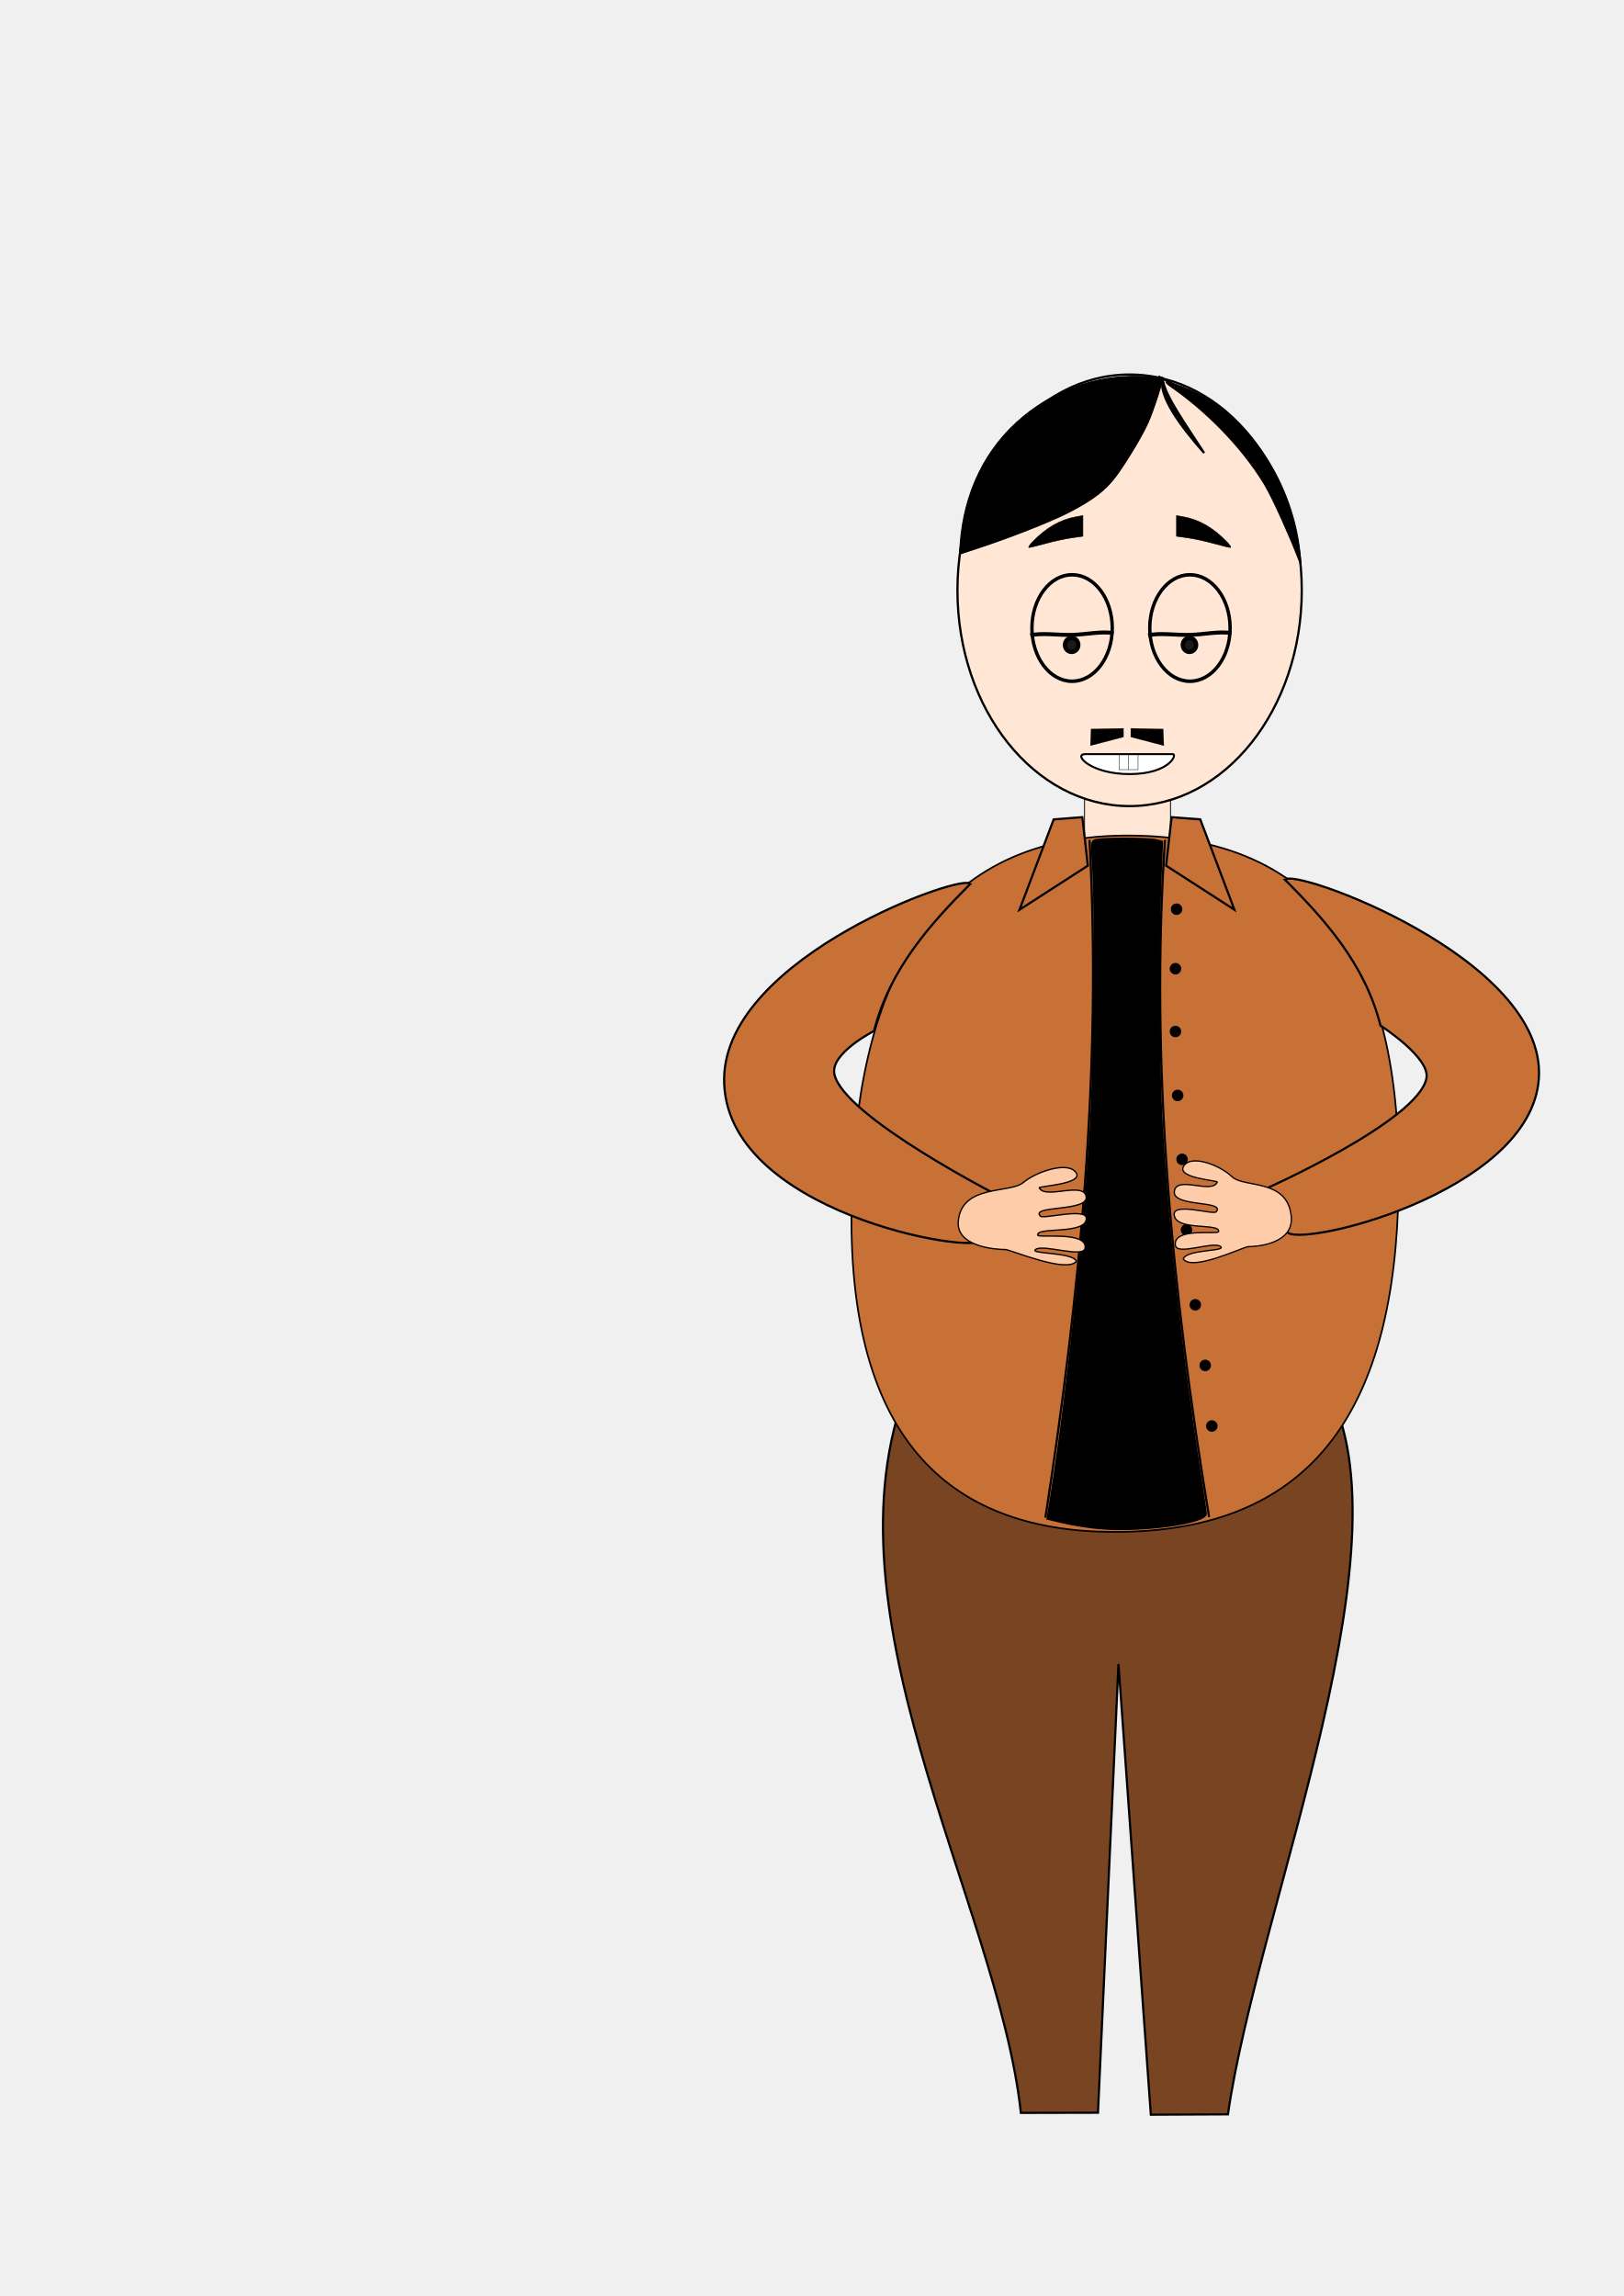
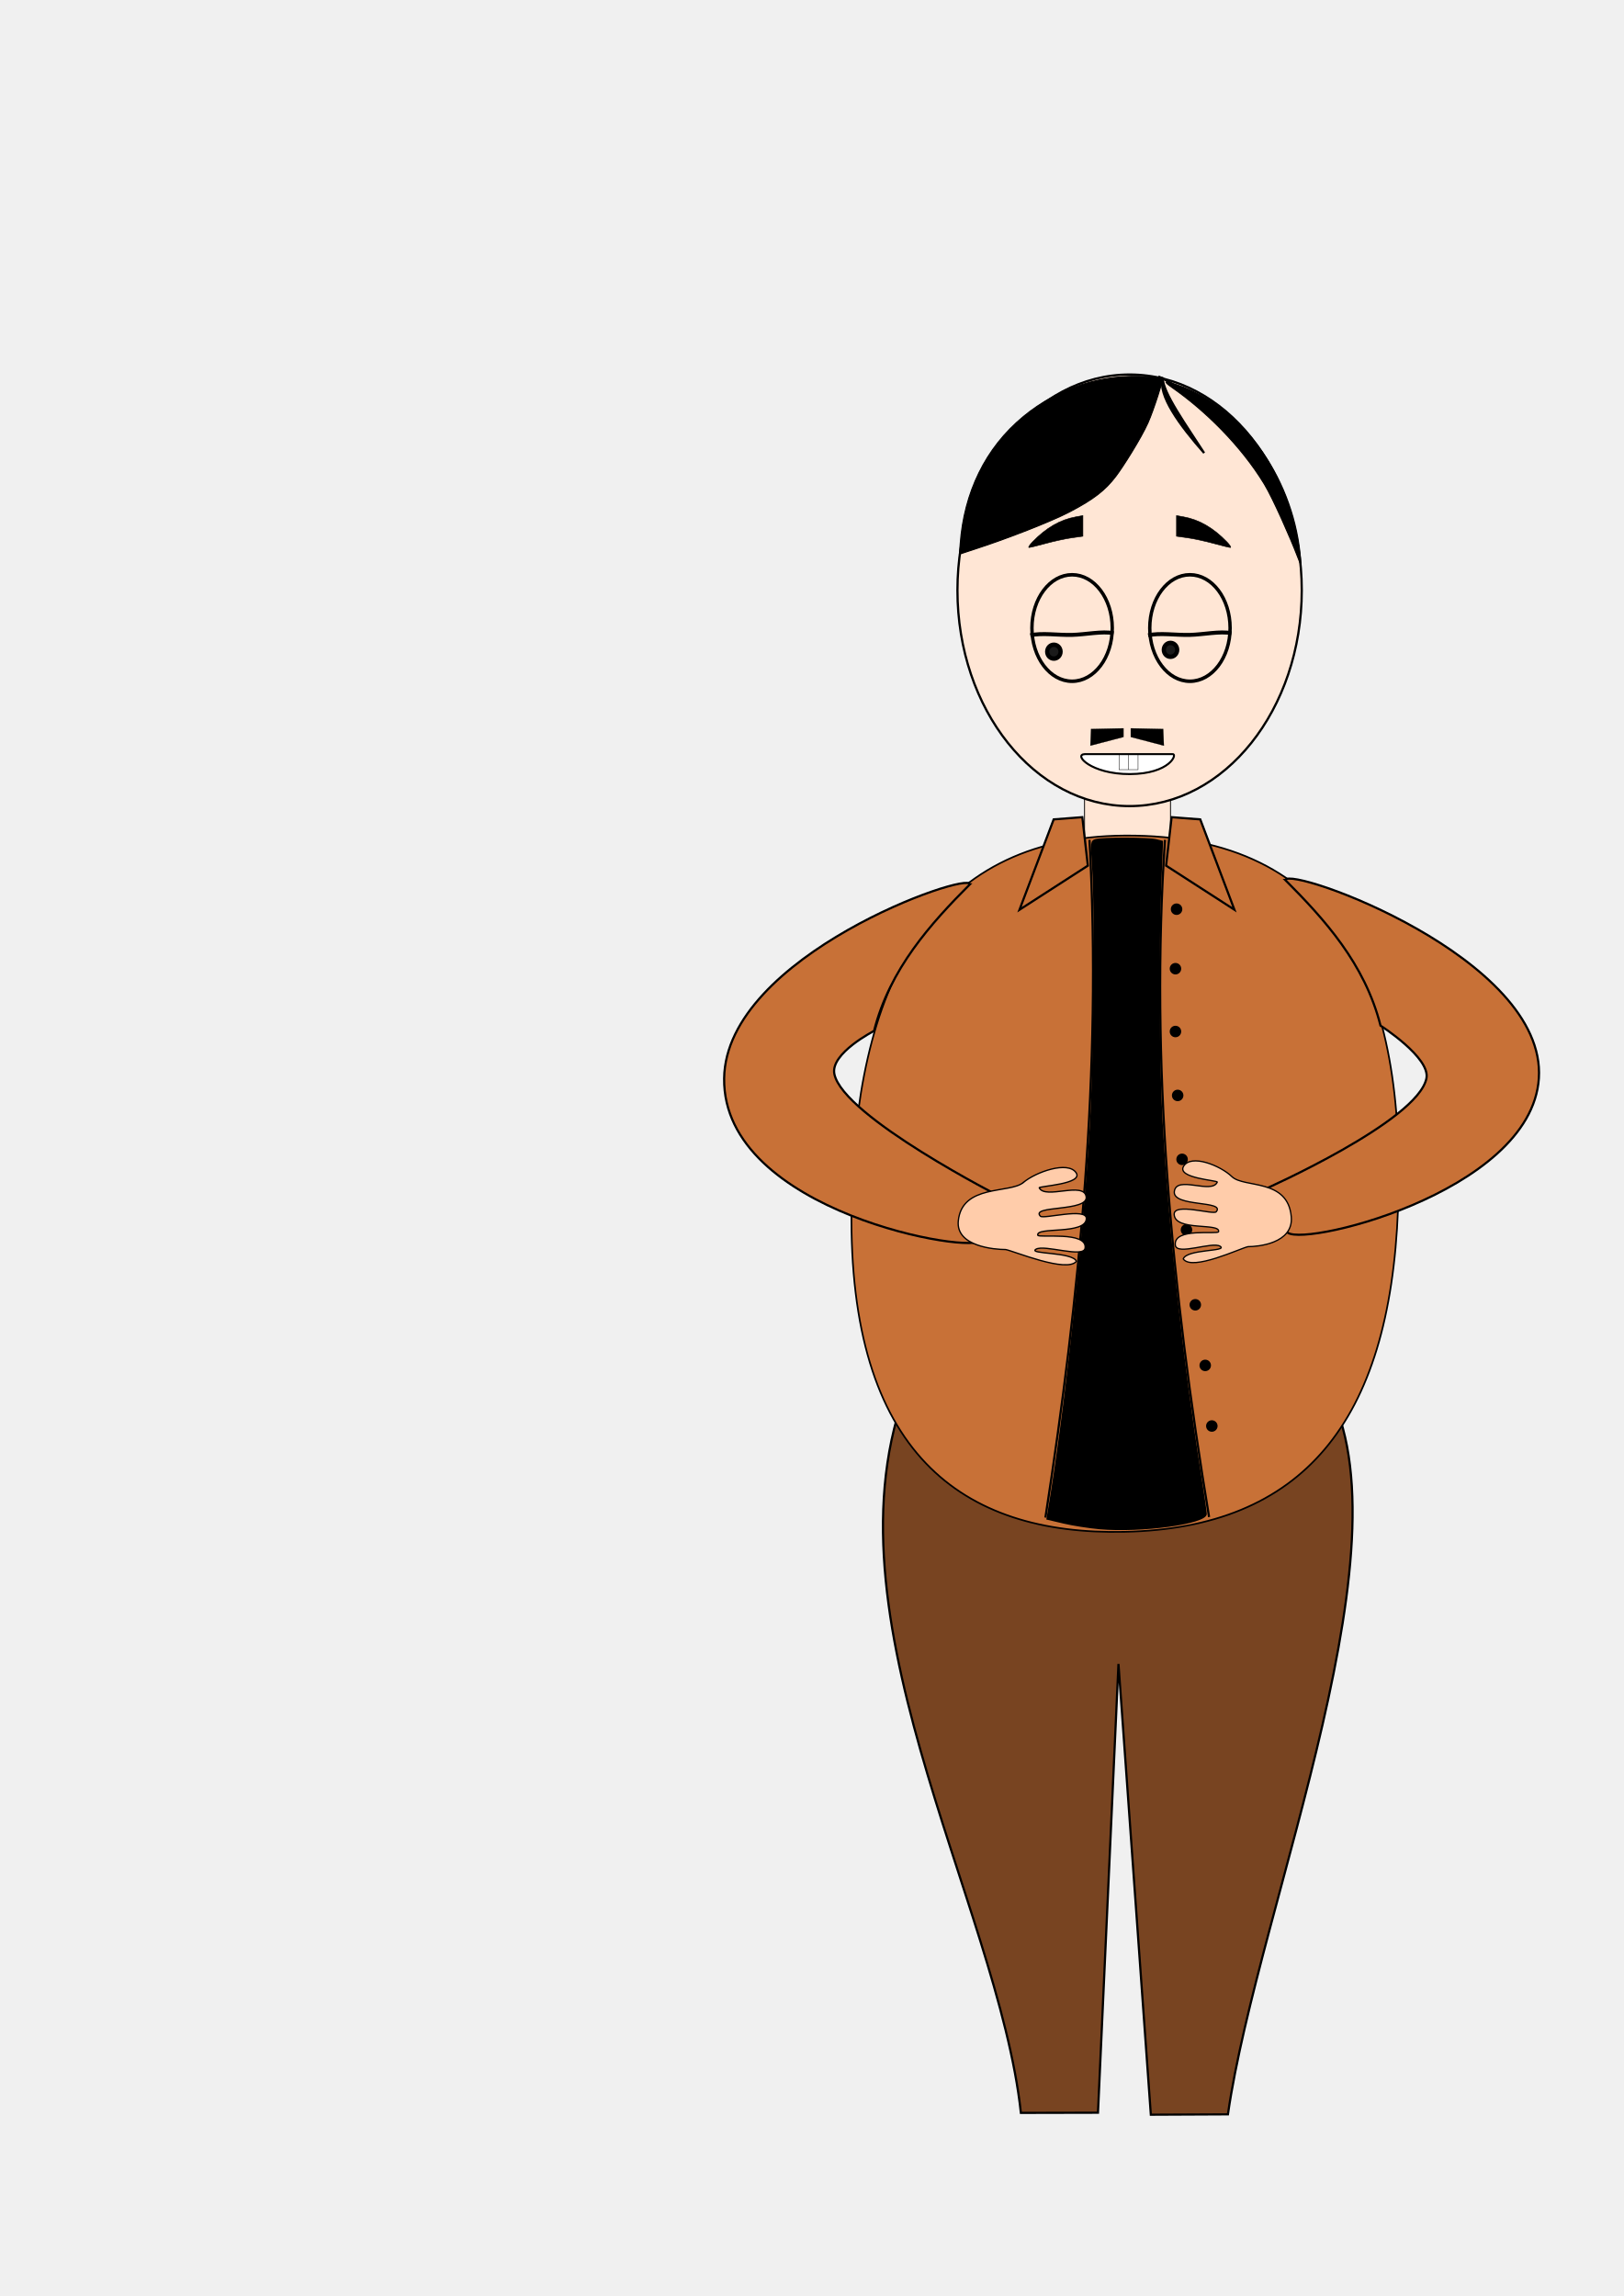
<svg xmlns="http://www.w3.org/2000/svg" width="744.094" height="1052.362" id="svg2" version="1.1">
  <defs id="defs4" />
  <g id="layer1">
    <path style="fill:#784421;stroke:#000000;stroke-width:1px;stroke-linecap:butt;stroke-linejoin:miter;stroke-opacity:1" d="m 418.223,629.868 c -46.136,104.831 39.218,241.957 49.617,338.563 l 35.331,-0.076 9.388,-205.679 14.832,206.593 35.329,-0.166 c 13.952,-96.71 87.248,-267.236 43.224,-336.644" id="path4101" />
    <rect style="fill:#ffe6d5;fill-opacity:1;stroke:#000000;stroke-width:0.4;stroke-miterlimit:4;stroke-dasharray:none" id="rect4014" width="39.396" height="38.386" x="497.01" y="365.964" />
    <ellipse style="fill:#ffe6d5;fill-opacity:1;stroke:#000000;stroke-width:1.024" id="path2985" cx="517.663" cy="270.566" rx="78.895" ry="98.904" />
    <path style="fill:none;stroke:#000000;stroke-width:1px;stroke-linecap:butt;stroke-linejoin:miter;stroke-opacity:1" d="m 530.85,172.519 c 34.684,17.408 52.081,41.456 63.882,79.059" id="path2995" />
    <path style="fill:#000000;fill-opacity:1;stroke:#000000;stroke-width:0.474" d="m 440.032,249.25 c 1.722,-23.337 11.412,-43.931 29.038,-58.416 16.078,-13.213 36.155,-19.622 56.851,-18.149 3.097,0.22 6.984,0.255 7.09,0.349 0.27,0.237 -4.13,14.549 -6.942,20.818 -3.233,7.205 -11.484,20.23 -14.722,24.473 -4.852,6.358 -10.025,10.438 -20.923,16.161 -9.196,4.83 -29.011,12.333 -40.75,16.222 -1.671,0.553 -4.602,1.524 -6.515,2.156 l -3.477,1.15 z" id="path2997" />
    <path style="fill:#000000;fill-opacity:1;stroke:#000000;stroke-width:0.497" d="m 594.326,254.384 c -2.628,-6.971 -10.815,-25.726 -14.924,-32.504 -10.782,-17.788 -27.479,-33.952 -41.922,-44.032 -5.141,-3.588 -3.527,-3.293 1.764,-1.5 31.644,10.722 54.28,44.921 56.798,80.538 0.074,1.052 0.216,1.894 0.118,1.894 -0.098,0 -0.923,-1.978 -1.835,-4.396 z" id="path2999" />
    <path style="fill:#000000;stroke:#000000;stroke-width:1px;stroke-linecap:butt;stroke-linejoin:miter;stroke-opacity:1" d="m 532.871,173.024 c -0.341,6.607 11.297,22.647 18.94,34.598 -11.219,-12.742 -21.314,-26.498 -18.94,-34.598 z" id="path3001" />
    <path style="fill:#000000;fill-opacity:1;stroke:#000000;stroke-width:0.242;stroke-miterlimit:4;stroke-dasharray:none" d="m 473.161,248.38 c 6.21,-6.448 12.712,-10.2 19.919,-11.496 l 3.182,-0.572 0,4.736 0,4.736 -5.14,0.725 c -2.827,0.399 -8.184,1.563 -11.904,2.588 -3.72,1.025 -7.164,1.864 -7.653,1.864 -0.489,0 0.23,-1.161 1.596,-2.58 z" id="path3952" />
    <path id="path3115" d="m 562.257,248.38 c -6.21,-6.448 -12.712,-10.2 -19.919,-11.496 l -3.182,-0.572 0,4.736 0,4.736 5.14,0.725 c 2.827,0.399 8.184,1.563 11.904,2.588 3.72,1.025 7.164,1.864 7.653,1.864 0.489,0 -0.23,-1.161 -1.596,-2.58 z" style="fill:#000000;fill-opacity:1;stroke:#000000;stroke-width:0.242;stroke-miterlimit:4;stroke-dasharray:none" />
    <g id="g3992" transform="translate(96.88683,36.50763)">
      <path id="path3210" d="m 400.234,309.146 40.232,0 c 2.38,-0.242 -1.075,9.084 -19.609,9.145 -17.796,0.059 -25.961,-8.94 -20.623,-9.145 z" style="fill:#ffffff;stroke:#000000;stroke-width:0.921px;stroke-linecap:butt;stroke-linejoin:miter;stroke-opacity:1" />
      <path id="path3222" d="m 420.223,309.186 0,7.071 -4.293,0 0,-6.945 8.713,0 0,6.945 -4.546,0" style="fill:none;stroke:#000000;stroke-width:0.2;stroke-linecap:butt;stroke-linejoin:miter;stroke-miterlimit:4;stroke-dasharray:none;stroke-opacity:1" />
    </g>
    <g id="g4010" transform="matrix(0.5889387,0,0,0.789916,268.3341,93.87962)">
      <path id="rect4003" d="m 393.338,304.175 25.268,-0.42 0,5.035 -25.784,5.035 z" style="fill:#000000;fill-opacity:1;stroke:#000000;stroke-width:0.13;stroke-miterlimit:4" />
      <path id="path4008" d="m 449.519,304.175 -25.268,-0.42 0,5.035 25.784,5.035 z" style="fill:#000000;fill-opacity:1;stroke:#000000;stroke-width:0.13;stroke-miterlimit:4" />
    </g>
    <path style="fill:#c87137;fill-opacity:1;stroke:#000000;stroke-width:0.77;stroke-miterlimit:4" d="m 640.669,554.102 c -3.716,98.193 -44.183,146.229 -125.224,148.005 -74.794,1.639 -126.679,-36.282 -125.224,-148.005 1.317,-101.086 35.263,-170.544 125.224,-171.133 99.176,-0.649 129.004,71.246 125.224,171.133 z" id="path4016" />
    <path style="fill:none;stroke:#000000;stroke-width:0.998px;stroke-linecap:butt;stroke-linejoin:miter;stroke-opacity:1" d="m 533.88,384.954 c -6.884,101.944 2.929,205.743 20.205,310.371" id="path4019" />
    <path id="path4021" d="m 499.283,384.955 c 5.769,106.667 -4.551,209.311 -20.203,310.622" style="fill:none;stroke:#000000;stroke-width:1px;stroke-linecap:butt;stroke-linejoin:miter;stroke-opacity:1" />
    <path style="fill:#000000;fill-opacity:1;stroke:#000000;stroke-width:0.727;stroke-miterlimit:4;stroke-dasharray:none" d="m 503.913,700.559 c -4.868,-0.437 -12.26,-1.599 -16.426,-2.581 l -7.574,-1.786 0.527,-3.096 c 7.539,-44.314 15.823,-119.871 19.278,-175.832 1.834,-29.709 2.481,-100.026 1.103,-119.866 -0.794,-11.428 -0.755,-11.8 1.3,-12.452 2.819,-0.895 24.066,-0.863 27.669,0.042 l 2.844,0.714 -0.844,21.335 c -1.136,28.717 -0.83,81.298 0.621,106.693 2.93,51.3 9.225,109.025 17.749,162.766 1.377,8.684 2.504,16.513 2.504,17.397 0,4.294 -29.802,8.369 -48.752,6.666 l 0,0 z" id="path4023" />
    <circle style="fill:#000000;fill-opacity:1;stroke:#000000;stroke-width:0.72;stroke-miterlimit:4;stroke-dasharray:none" id="path4025" cx="539.184" cy="416.724" r="2.273" />
    <circle id="path4027" style="fill:#000000;fill-opacity:1;stroke:#000000;stroke-width:0.72;stroke-miterlimit:4;stroke-dasharray:none" cx="538.679" cy="443.998" r="2.273" />
    <circle style="fill:#000000;fill-opacity:1;stroke:#000000;stroke-width:0.72;stroke-miterlimit:4;stroke-dasharray:none" id="path4029" cx="538.679" cy="472.787" r="2.273" />
    <circle id="path4031" style="fill:#000000;fill-opacity:1;stroke:#000000;stroke-width:0.72;stroke-miterlimit:4;stroke-dasharray:none" cx="539.689" cy="502.082" r="2.273" />
    <circle style="fill:#000000;fill-opacity:1;stroke:#000000;stroke-width:0.72;stroke-miterlimit:4;stroke-dasharray:none" id="path4033" cx="541.709" cy="531.376" r="2.273" />
    <circle id="path4035" style="fill:#000000;fill-opacity:1;stroke:#000000;stroke-width:0.72;stroke-miterlimit:4;stroke-dasharray:none" cx="543.73" cy="563.701" r="2.273" />
    <circle style="fill:#000000;fill-opacity:1;stroke:#000000;stroke-width:0.72;stroke-miterlimit:4;stroke-dasharray:none" id="path4037" cx="547.77" cy="598.046" r="2.273" />
    <circle id="path4039" style="fill:#000000;fill-opacity:1;stroke:#000000;stroke-width:0.72;stroke-miterlimit:4;stroke-dasharray:none" cx="552.316" cy="625.825" r="2.273" />
    <circle style="fill:#000000;fill-opacity:1;stroke:#000000;stroke-width:0.72;stroke-miterlimit:4;stroke-dasharray:none" id="path4041" cx="555.347" cy="653.604" r="2.273" />
    <path style="fill:#c87137;stroke:#000000;stroke-width:1px;stroke-linecap:butt;stroke-linejoin:miter;stroke-opacity:1;fill-opacity:1" d="m 498.525,396.773 -31.315,20.203 15.657,-41.416 13.132,-1.01 z" id="path4063" />
    <path id="path4065" d="m 534.386,396.773 31.315,20.203 -15.657,-41.416 -13.132,-1.01 z" style="fill:#c87137;stroke:#000000;stroke-width:1px;stroke-linecap:butt;stroke-linejoin:miter;stroke-opacity:1;fill-opacity:1" />
    <path style="fill:#c87137;stroke:#000000;stroke-width:1px;stroke-linecap:butt;stroke-linejoin:miter;stroke-opacity:1;fill-opacity:1" d="m 444.432,405.359 c 0.131,-6.385 -111.811,32.558 -112.581,88.893 -0.842,61.592 116.413,81.288 117.602,74.043 l 10.102,-19.193 c 0,0 -73.258,-37.193 -77.195,-56.871 -1.893,-9.462 18.183,-19.698 18.183,-19.698 7.209,-28.483 26.085,-49.289 43.891,-67.175 z" id="path4071" />
    <path id="path4073" d="m 589.008,403.339 c 2.278,-6.384 119.819,35.719 116.203,90.914 -3.48,53.137 -113.142,78.712 -115.602,70.043 l -10.102,-19.193 c 0,0 70.248,-31.173 74.185,-50.85 1.893,-9.462 -21.04,-24.157 -21.04,-24.157 -7.209,-28.483 -25.84,-48.87 -43.646,-66.757 z" style="fill:#c87137;stroke:#000000;stroke-width:1px;stroke-linecap:butt;stroke-linejoin:miter;stroke-opacity:1;fill-opacity:1" />
    <path style="fill:#ffccaa;stroke:#000000;stroke-width:0.605px;stroke-linecap:butt;stroke-linejoin:miter;stroke-opacity:1" d="m 468.938,542.01 c 5.772,-4.881 20.504,-10.018 24.207,-4.5 3.538,5.272 -17.291,6.129 -16.895,6.926 2.734,5.5 20.529,-3.161 21.52,4.117 0.945,6.945 -25.849,3.793 -20.984,8.887 1.383,1.448 21.211,-4.107 21.06,1.09 -0.222,7.619 -23.262,3.563 -22.26,7.622 0.349,1.414 22.75,-2.033 21.684,5.905 -0.638,4.751 -18.658,-1.764 -22.498,0.508 -3.987,2.359 16.74,1.137 18.529,5.538 -4.403,5.506 -28.678,-4.7 -32.456,-5.38 -4.904,-0.007 -22.863,-1.338 -21.689,-13.114 1.689,-16.942 23.686,-12.446 29.782,-17.601 z" id="path4906" />
    <path id="path4097" d="m 564.519,539.286 c -5.277,-5.103 -18.746,-10.474 -22.131,-4.706 -3.235,5.512 15.808,6.408 15.446,7.242 -2.499,5.75 -18.769,-3.305 -19.674,4.305 -0.864,7.261 23.633,3.966 19.184,9.293 -1.265,1.514 -19.392,-4.294 -19.254,1.139 0.203,7.967 21.268,3.726 20.351,7.97 -0.319,1.479 -20.799,-2.126 -19.825,6.175 0.583,4.968 17.058,-1.845 20.569,0.532 3.645,2.467 -15.305,1.189 -16.94,5.791 4.026,5.757 26.219,-4.914 29.673,-5.625 4.484,-0.007 20.902,-1.399 19.829,-13.712 -1.544,-17.714 -21.655,-13.013 -27.228,-18.403 z" style="fill:#ffccaa;stroke:#000000;stroke-width:0.591px;stroke-linecap:butt;stroke-linejoin:miter;stroke-opacity:1" />
    <g transform="matrix(1.787615,0,0,1.85566,-179.8373,-74.61344)" id="g4183">
      <ellipse ry="13.58" rx="10.638" cy="202.343" cx="365.077" transform="matrix(0.9680869,0,0,0.9684781,22.01658,-0.6381389)" id="ellipse4185" style="fill:#ffe6d5;fill-opacity:1;stroke:#000000;stroke-width:0.9;stroke-miterlimit:4;stroke-dasharray:none" />
      <path id="path4187" d="m 386.073,196.607 c -2.927,-0.563 -7.111,0.333 -10.669,0.42 -3.555,0.087 -7.741,-0.559 -10.669,0.104" style="fill:none;stroke:#000000;stroke-width:0.981px;stroke-linecap:butt;stroke-linejoin:miter;stroke-opacity:1" />
-       <path id="path4189" d="m 377.036,199.504 c 0,0.947 -0.768,1.715 -1.715,1.715 -0.947,0 -1.715,-0.768 -1.715,-1.715 0,-0.947 0.768,-1.715 1.715,-1.715 0.947,0 1.715,0.768 1.715,1.715 z" style="fill:#1a1a1a;fill-opacity:1;stroke:#000000;stroke-width:1.092;stroke-miterlimit:4" />
+       <path id="path4189" d="m 372.488,201.171 c 0,0.947 -0.768,1.715 -1.715,1.715 -0.947,0 -1.715,-0.768 -1.715,-1.715 0,-0.947 0.768,-1.715 1.715,-1.715 0.947,0 1.715,0.768 1.715,1.715 z" style="fill:#1a1a1a;fill-opacity:1;stroke:#000000;stroke-width:1.092;stroke-miterlimit:4" />
    </g>
    <g id="g4191" transform="matrix(1.787615,0,0,1.85566,-125.8373,-74.61344)">
      <ellipse style="fill:#ffe6d5;fill-opacity:1;stroke:#000000;stroke-width:0.9;stroke-miterlimit:4;stroke-dasharray:none" id="ellipse4193" transform="matrix(0.9680869,0,0,0.9684781,22.01658,-0.6381389)" cx="365.077" cy="202.343" rx="10.638" ry="13.58" />
      <path style="fill:none;stroke:#000000;stroke-width:0.981px;stroke-linecap:butt;stroke-linejoin:miter;stroke-opacity:1" d="m 386.073,196.607 c -2.927,-0.563 -7.111,0.333 -10.669,0.42 -3.555,0.087 -7.741,-0.559 -10.669,0.104" id="path4195" />
-       <path style="fill:#1a1a1a;fill-opacity:1;stroke:#000000;stroke-width:1.092;stroke-miterlimit:4" d="m 377.036,199.504 c 0,0.947 -0.768,1.715 -1.715,1.715 -0.947,0 -1.715,-0.768 -1.715,-1.715 0,-0.947 0.768,-1.715 1.715,-1.715 0.947,0 1.715,0.768 1.715,1.715 z" id="path4197" />
+       <path style="fill:#1a1a1a;fill-opacity:1;stroke:#000000;stroke-width:1.092;stroke-miterlimit:4" d="m 372.174,200.717 c 0,0.947 -0.768,1.715 -1.715,1.715 -0.947,0 -1.715,-0.768 -1.715,-1.715 0,-0.947 0.768,-1.715 1.715,-1.715 0.947,0 1.715,0.768 1.715,1.715 z" id="path4197" />
    </g>
    <path style="fill:none;stroke:#000000;stroke-width:0.531px;stroke-linecap:butt;stroke-linejoin:miter;stroke-opacity:1" d="m 109.913,-113.761 c -10.989,0.695 -15.867,5.389 -22.63,12.657 7.28,-1.199 14.055,-4.133 21.85,-3.567 z" id="path3878" />
    <ellipse style="fill:#ffffff;fill-opacity:1;stroke:#000000;stroke-width:0.86;stroke-miterlimit:4;stroke-dasharray:none" id="path3880" transform="matrix(0.9981518,0.06077055,-0.07578051,0.9971245,0,0)" cx="94.138" cy="-93.431" rx="11.079" ry="11.906" />
    <path style="fill:none;stroke:#000000;stroke-width:1.173px;stroke-linecap:butt;stroke-linejoin:miter;stroke-opacity:1" d="m 111.931,-90.345 c -7.56,-1.692 -13.966,-1.923 -21.729,-0.945" id="path3882" />
    <ellipse style="fill:#1a1a1a;fill-opacity:1;stroke:#000000;stroke-width:1.281;stroke-miterlimit:4;stroke-dasharray:none" id="path3884" transform="matrix(0.9981518,0.06077055,-0.07578051,0.9971245,0,0)" cx="97.292" cy="-91.377" rx="2.125" ry="1.904" />
    <path style="fill:#000000;fill-opacity:1;stroke:#000000;stroke-width:0.858;stroke-miterlimit:4" d="m 103.058,-43.892 12.455,1.119 -0.157,2.06 -12.484,1.448 z" id="rect3918" />
    <path style="fill:none;stroke:#000000;stroke-width:0.587;stroke-linecap:butt;stroke-linejoin:miter;stroke-miterlimit:4;stroke-dasharray:none;stroke-opacity:1" d="m 27.771,-150 c -4.514,-1.231 -14.545,-2.624 -22.206,0.592 0,0 5.556,17.058 12.198,17.478" id="path3925" />
    <path style="fill:#000000;fill-opacity:1;stroke:#000000;stroke-width:0.263;stroke-miterlimit:4;stroke-dasharray:none" d="m 84.192,-102.359 c 7.128,-6.748 14.337,-10.488 22.087,-11.459 l 3.422,-0.429 -0.399,5.25 -0.399,5.25 -5.511,0.472 c -3.031,0.259 -8.809,1.205 -12.839,2.101 -4.031,0.896 -7.753,1.604 -8.271,1.572 -0.518,-0.032 0.341,-1.272 1.91,-2.757 z" id="path3952-3" />
    <path style="fill:#000000;fill-opacity:1;stroke:#000000;stroke-width:0.242;stroke-miterlimit:4;stroke-dasharray:none" d="m 184.599,-117.316 c -6.21,-6.448 -12.712,-10.2 -19.919,-11.496 l -3.182,-0.572 0,4.736 0,4.736 5.14,0.725 c 2.827,0.399 8.184,1.563 11.904,2.588 3.72,1.025 7.164,1.864 7.653,1.864 0.489,0 -0.23,-1.161 -1.596,-2.58 z" id="path4247" />
    <g transform="matrix(1.787615,0,0,1.85566,-503.4958,-440.3098)" id="g4269">
      <ellipse ry="13.58" rx="10.638" cy="202.343" cx="365.077" transform="matrix(0.9680869,0,0,0.9684781,22.01658,-0.6381389)" id="ellipse4271" style="fill:#ffe6d5;fill-opacity:1;stroke:#000000;stroke-width:0.9;stroke-miterlimit:4;stroke-dasharray:none" />
      <path id="path4273" d="m 386.073,196.607 c -2.927,-0.563 -7.111,0.333 -10.669,0.42 -3.555,0.087 -7.741,-0.559 -10.669,0.104" style="fill:none;stroke:#000000;stroke-width:0.981px;stroke-linecap:butt;stroke-linejoin:miter;stroke-opacity:1" />
      <path id="path4275" d="m 377.036,199.504 c 0,0.947 -0.768,1.715 -1.715,1.715 -0.947,0 -1.715,-0.768 -1.715,-1.715 0,-0.947 0.768,-1.715 1.715,-1.715 0.947,0 1.715,0.768 1.715,1.715 z" style="fill:#1a1a1a;fill-opacity:1;stroke:#000000;stroke-width:1.092;stroke-miterlimit:4" />
    </g>
  </g>
</svg>
